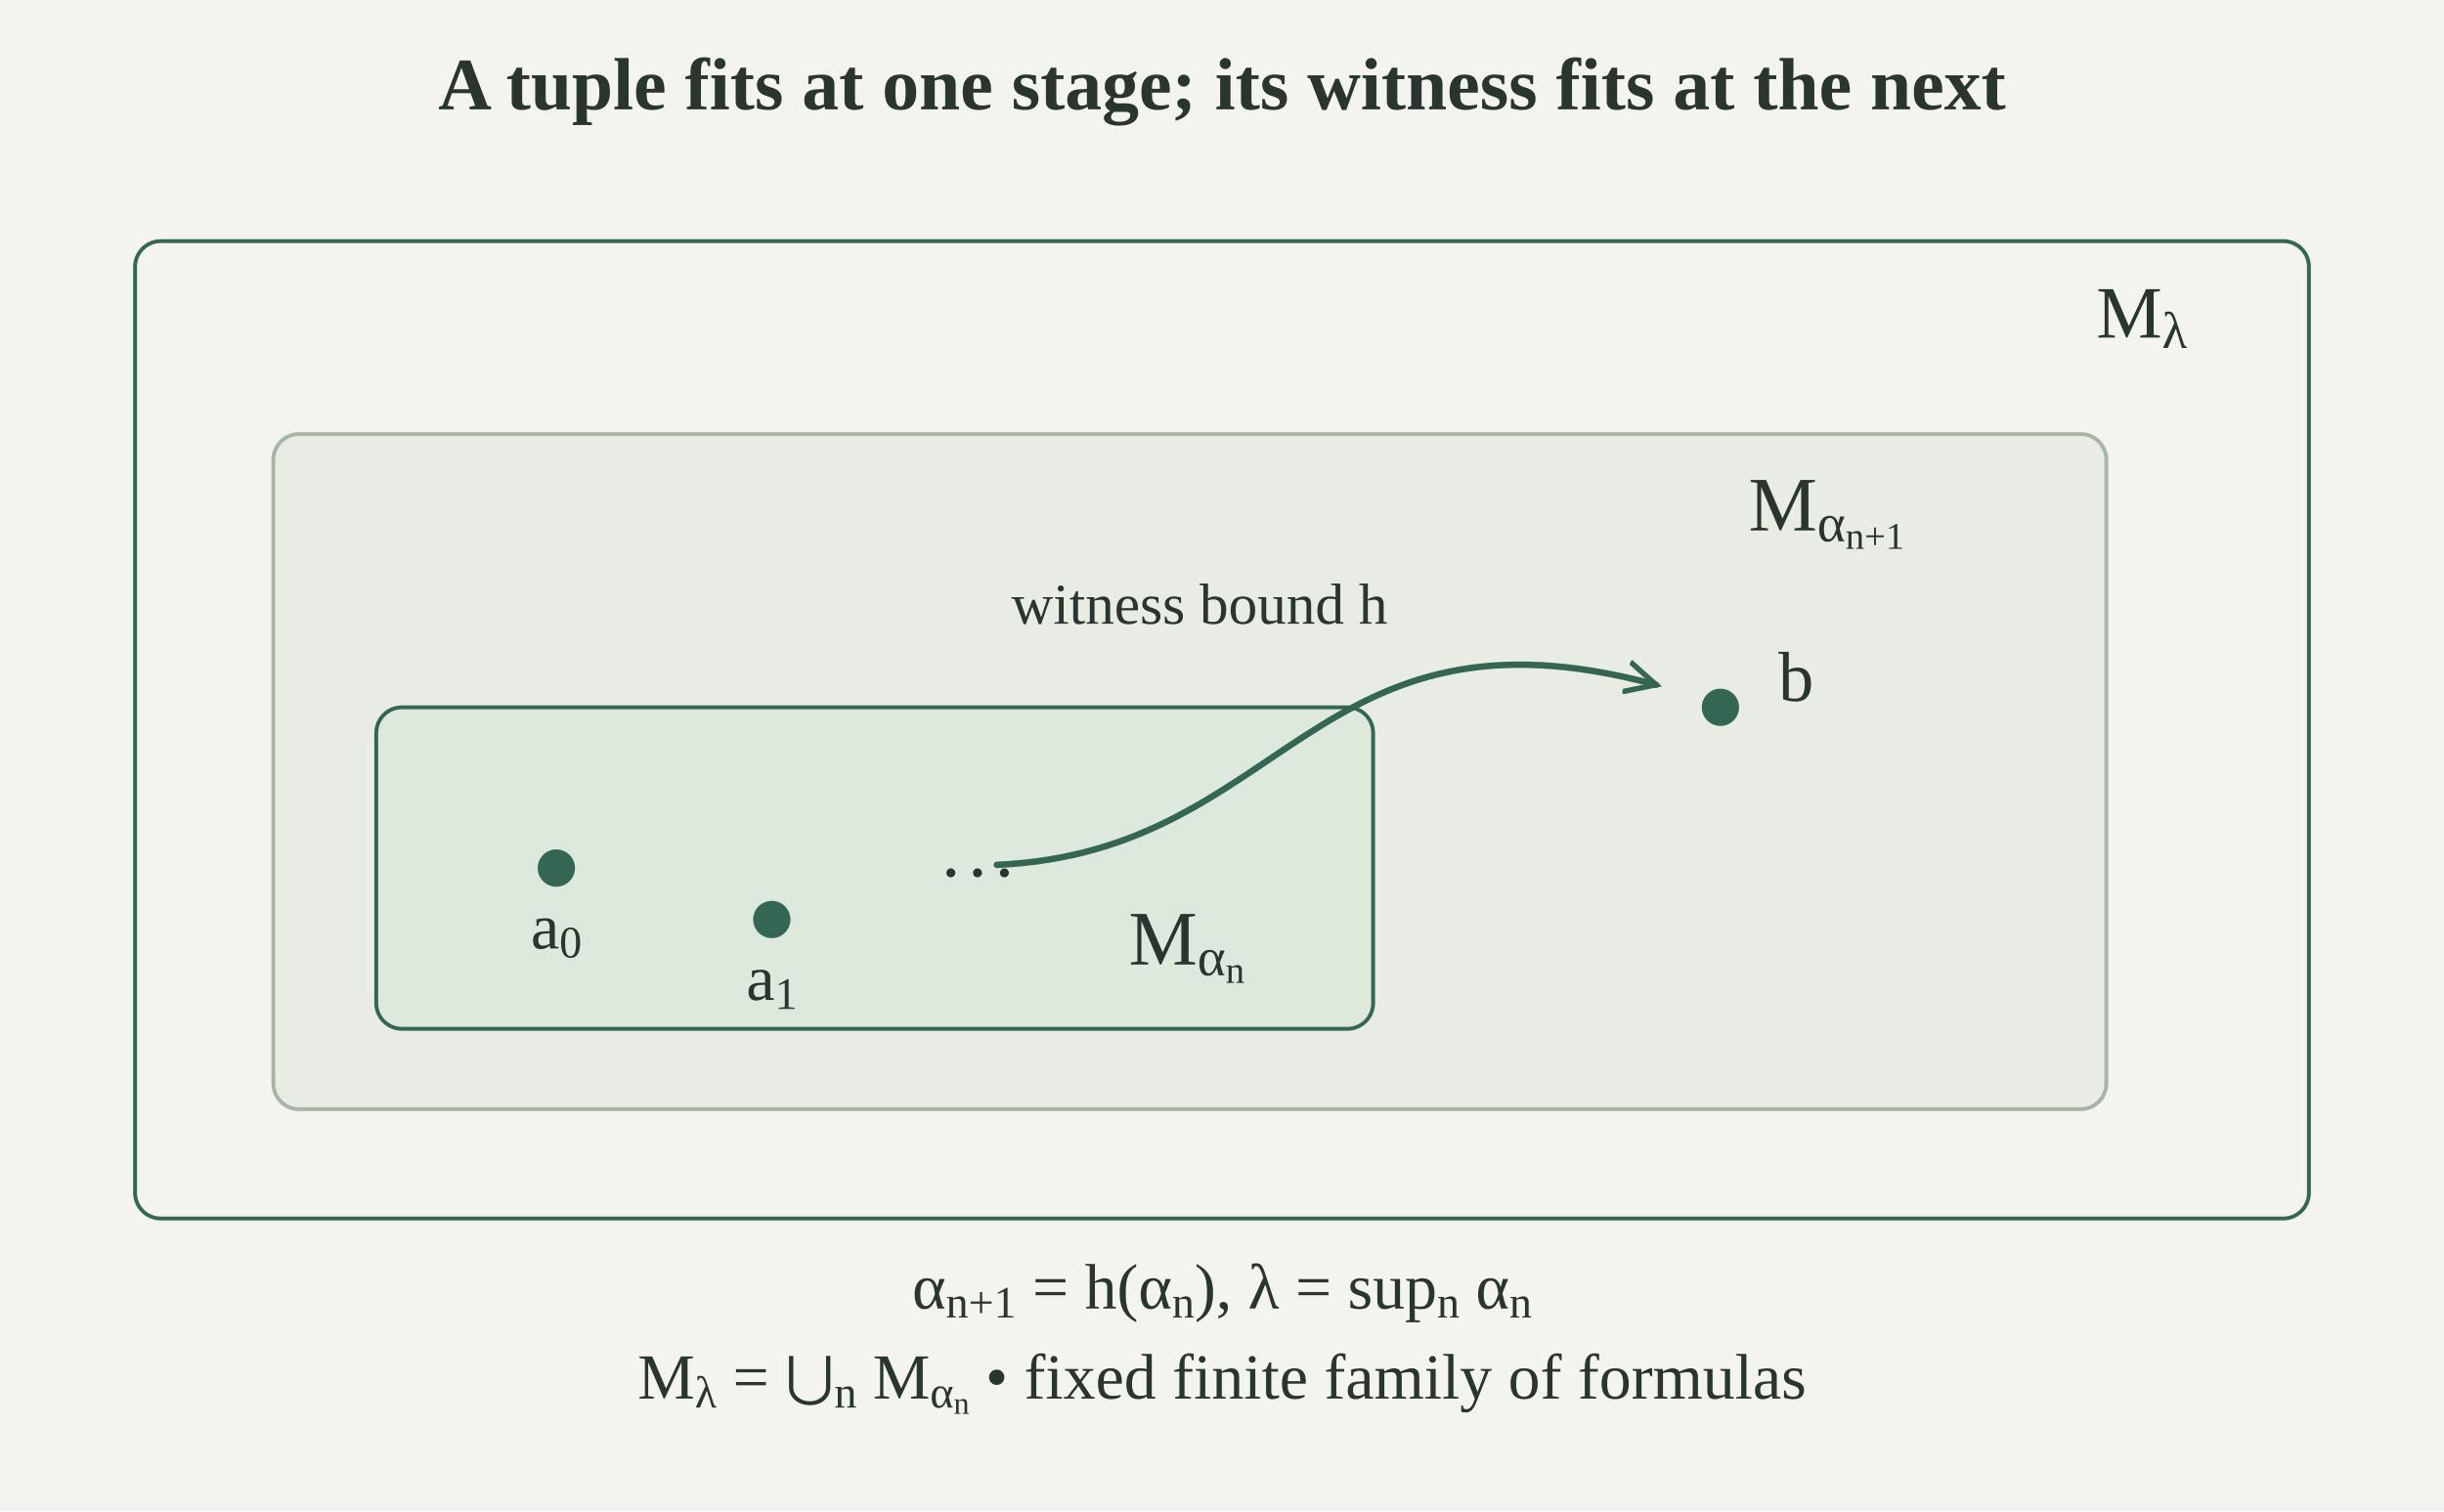
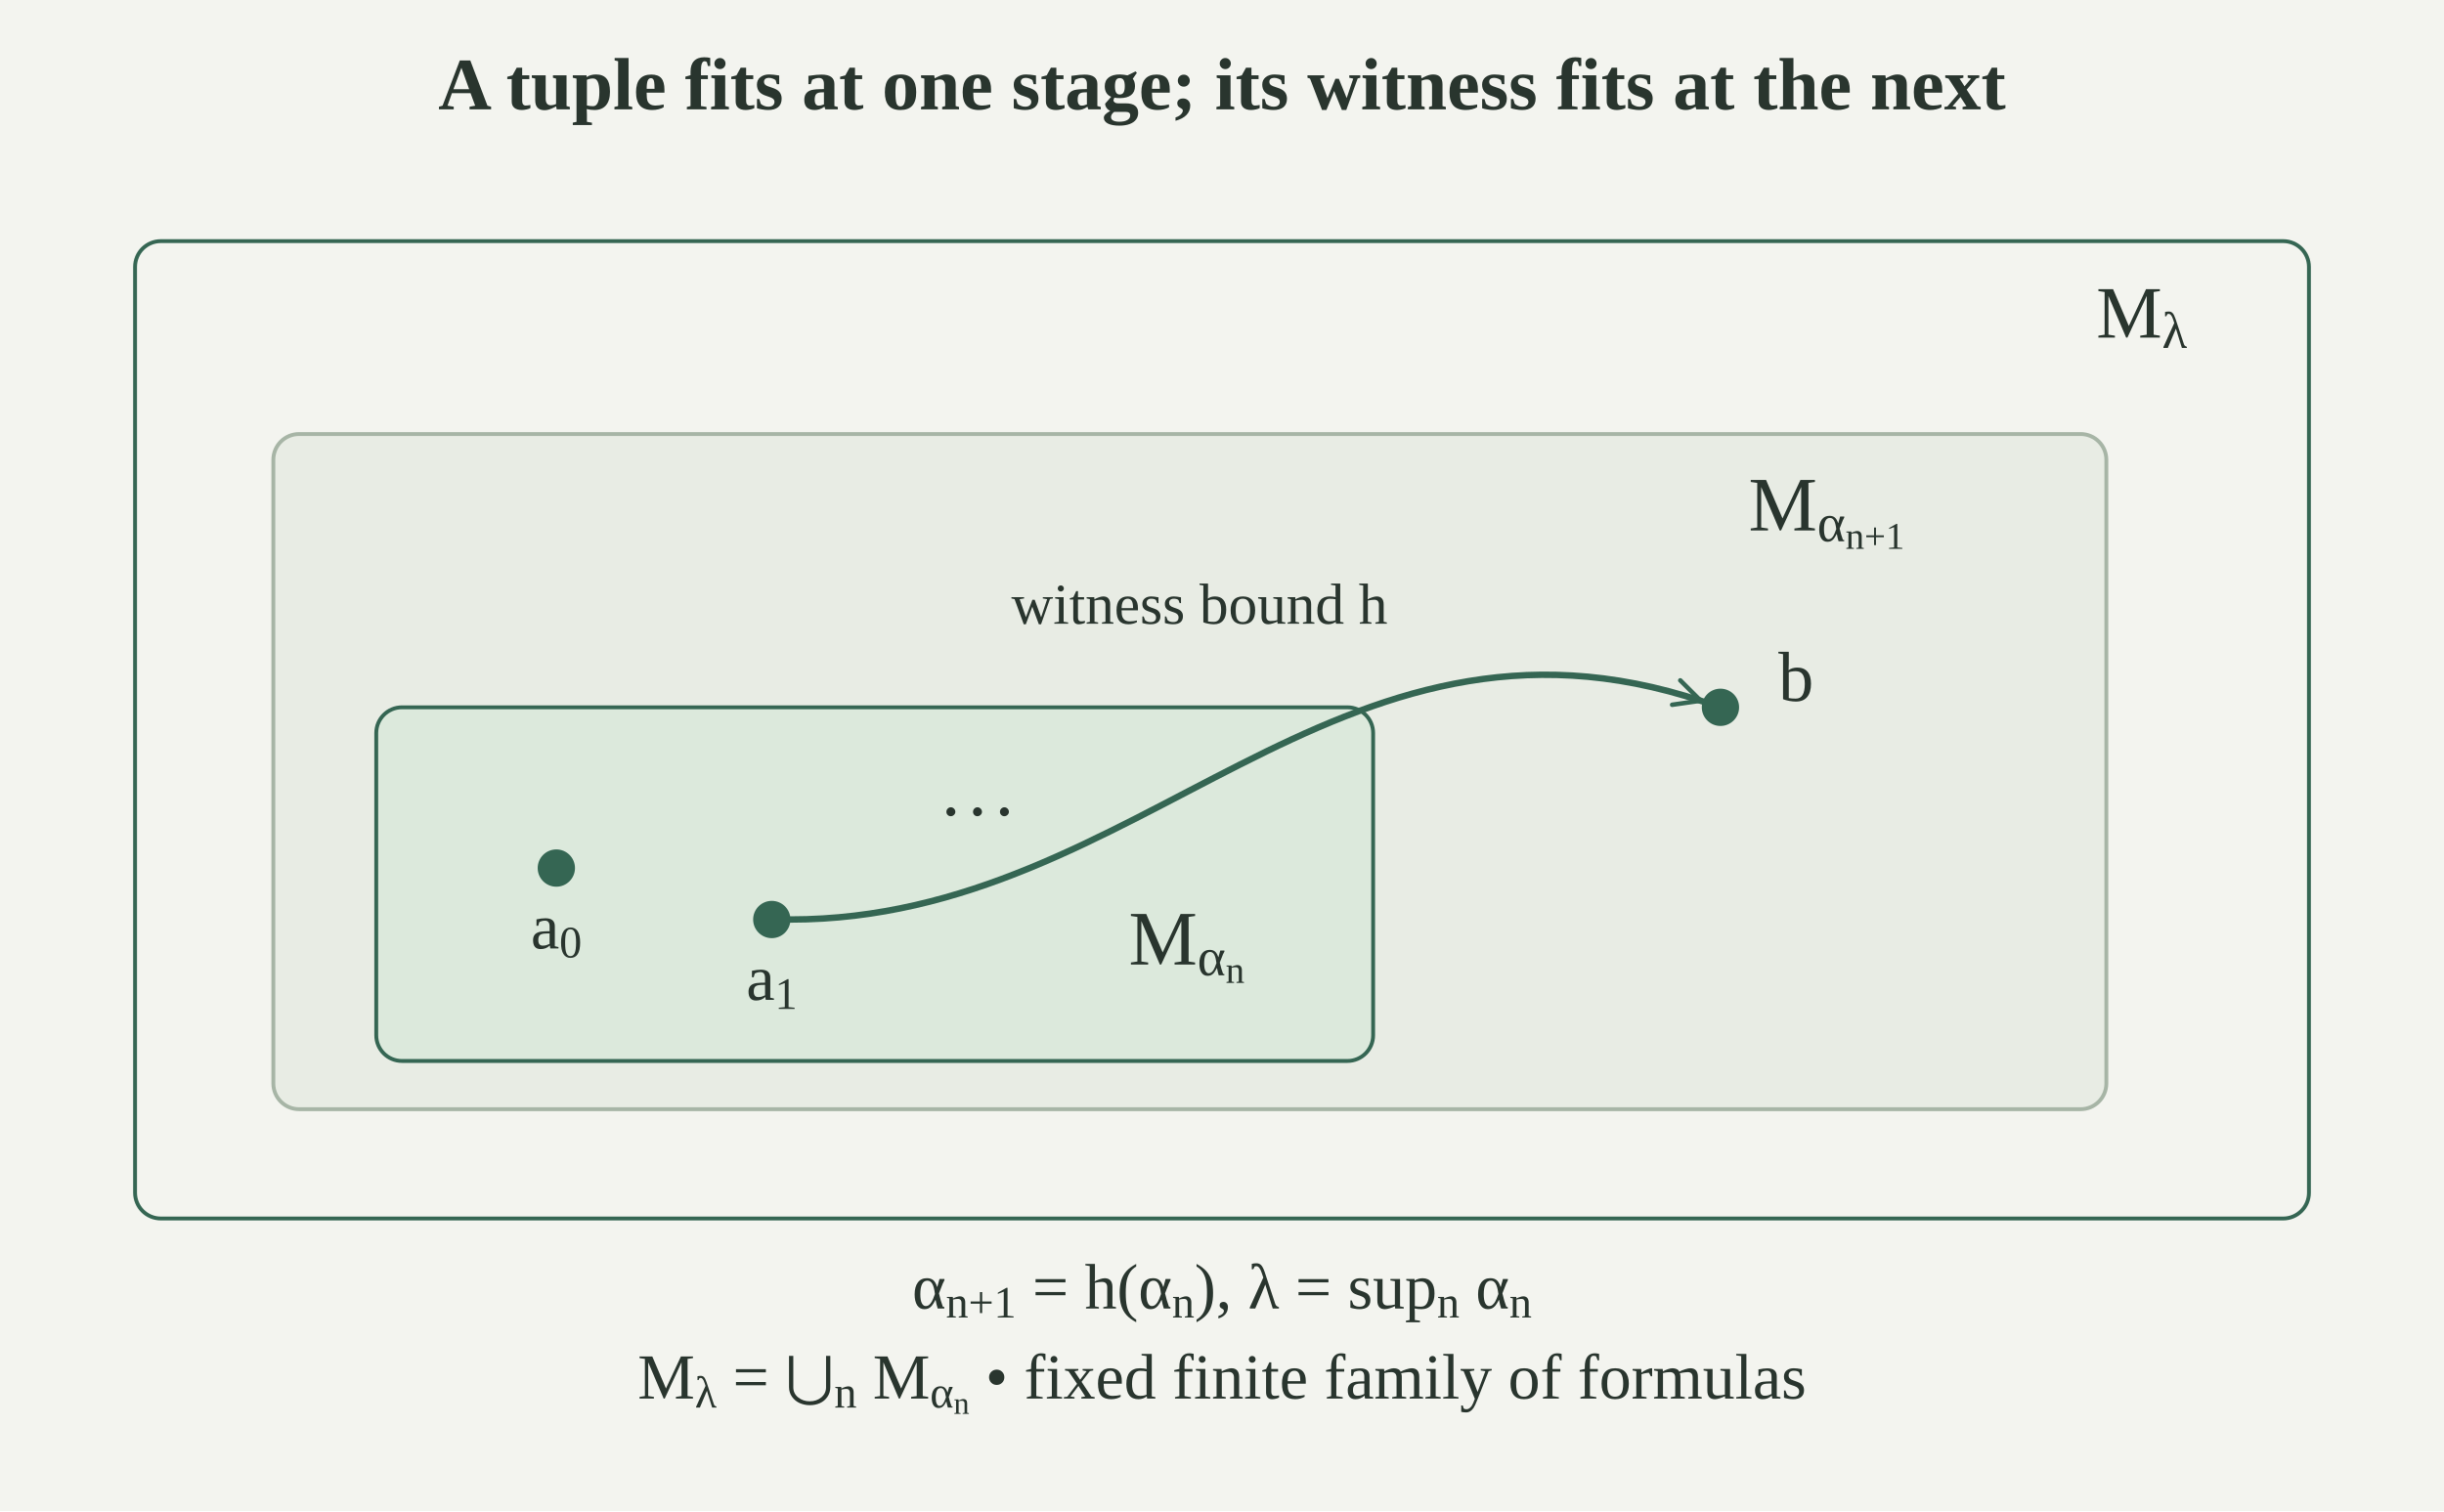
<svg xmlns="http://www.w3.org/2000/svg" width="760" height="470" viewBox="0 0 760 470" role="img" aria-labelledby="title desc">
  <rect width="760" height="470" fill="#f3f4ef" />
  <defs>
-     <marker id="arrow" viewBox="0 0 10 10" refX="8" refY="5" markerWidth="6" markerHeight="6" orient="auto-start-reverse">
-       <path d="M0 1L8 5L0 9" fill="none" stroke="#356653" stroke-width="1.4" />
+     <marker id="arrow" viewBox="-1 0 11 10" refX="8.7" refY="5" markerWidth="11" markerHeight="10" markerUnits="userSpaceOnUse" orient="auto">
+       <path d="M0 1L8 5L0 9" fill="none" stroke="#356653" stroke-width="1.4" stroke-linecap="round" stroke-linejoin="round" />
    </marker>
-     <marker id="grey-arrow" viewBox="0 0 10 10" refX="8" refY="5" markerWidth="6" markerHeight="6" orient="auto">
-       <path d="M0 1L8 5L0 9" fill="none" stroke="#768278" stroke-width="1.4" />
+     <marker id="grey-arrow" viewBox="-1 0 11 10" refX="8.7" refY="5" markerWidth="11" markerHeight="10" markerUnits="userSpaceOnUse" orient="auto">
+       <path d="M0 1L8 5L0 9" fill="none" stroke="#768278" stroke-width="1.4" stroke-linecap="round" stroke-linejoin="round" />
+     </marker>
+     <marker id="warn-arrow" viewBox="-1 0 11 10" refX="8.7" refY="5" markerWidth="11" markerHeight="10" markerUnits="userSpaceOnUse" orient="auto">
+       <path d="M0 1L8 5L0 9" fill="none" stroke="#8b6d48" stroke-width="1.4" stroke-linecap="round" stroke-linejoin="round" />
    </marker>
  </defs>
  <text x="380.0" y="34" font-family="Georgia, Times New Roman, serif" font-size="23" text-anchor="middle" fill="#29352e" font-weight="bold">A tuple fits at one stage; its witness fits at the next</text>
  <rect x="42" y="75" width="676" height="304" rx="8" fill="none" stroke="#356653" stroke-width="1.2" />
  <text x="666" y="105" font-family="Georgia, Times New Roman, serif" font-size="23" text-anchor="middle" fill="#29352e">M<tspan baseline-shift="sub" font-size="70%">λ</tspan>
  </text>
  <rect x="85" y="135" width="570" height="210" rx="8" fill="#e8ece4" stroke="#a7b5a6" stroke-width="1.2" />
  <text x="568" y="165" font-family="Georgia, Times New Roman, serif" font-size="24" text-anchor="middle" fill="#29352e">M<tspan baseline-shift="sub" font-size="70%">α<tspan baseline-shift="sub" font-size="70%">n+1</tspan>
    </tspan>
  </text>
-   <rect x="117" y="220" width="310" height="100" rx="8" fill="#dce9dc" stroke="#356653" stroke-width="1.2" />
+   <rect x="117" y="220" width="310" height="110" rx="8" fill="#dce9dc" stroke="#356653" stroke-width="1.2" />
  <text x="369" y="300" font-family="Georgia, Times New Roman, serif" font-size="24" text-anchor="middle" fill="#29352e">M<tspan baseline-shift="sub" font-size="70%">α<tspan baseline-shift="sub" font-size="70%">n</tspan>
    </tspan>
  </text>
  <circle cx="173" cy="270" r="5" fill="#356653" stroke="#356653" stroke-width="1.6" />
  <text x="173" y="295" font-family="Georgia, Times New Roman, serif" font-size="20" text-anchor="middle" fill="#29352e">a<tspan baseline-shift="sub" font-size="70%">0</tspan>
  </text>
  <circle cx="240" cy="286" r="5" fill="#356653" stroke="#356653" stroke-width="1.6" />
  <text x="240" y="311" font-family="Georgia, Times New Roman, serif" font-size="20" text-anchor="middle" fill="#29352e">a<tspan baseline-shift="sub" font-size="70%">1</tspan>
  </text>
-   <text x="304" y="278" font-family="Georgia, Times New Roman, serif" font-size="25" text-anchor="middle" fill="#29352e">⋯</text>
+   <text x="304" y="259" font-family="Georgia, Times New Roman, serif" font-size="25" text-anchor="middle" fill="#29352e">⋯</text>
  <circle cx="535" cy="220" r="5" fill="#356653" stroke="#356653" stroke-width="1.6" />
  <text x="553" y="218" font-family="Georgia, Times New Roman, serif" font-size="22" text-anchor="start" fill="#29352e">b</text>
-   <path d="M310 269C400 265 408 184 515 213" fill="none" stroke="#356653" stroke-width="2" stroke-linecap="round" stroke-linejoin="round" marker-end="url(#arrow)" />
+   <path d="M245.8 286.0C355 286 415 180 529.498 218.166" fill="none" stroke="#356653" stroke-width="2" stroke-linecap="round" stroke-linejoin="round" marker-end="url(#arrow)" />
  <text x="373" y="194" font-family="Georgia, Times New Roman, serif" font-size="18" text-anchor="middle" fill="#29352e">witness bound h</text>
  <text x="380" y="407" font-family="Georgia, Times New Roman, serif" font-size="20" text-anchor="middle" fill="#29352e">α<tspan baseline-shift="sub" font-size="70%">n+1</tspan> = h(α<tspan baseline-shift="sub" font-size="70%">n</tspan>),    λ = sup<tspan baseline-shift="sub" font-size="70%">n</tspan> α<tspan baseline-shift="sub" font-size="70%">n</tspan>
  </text>
  <text x="380" y="435" font-family="Georgia, Times New Roman, serif" font-size="20" text-anchor="middle" fill="#29352e">M<tspan baseline-shift="sub" font-size="70%">λ</tspan> = ⋃<tspan baseline-shift="sub" font-size="70%">n</tspan> M<tspan baseline-shift="sub" font-size="70%">α<tspan baseline-shift="sub" font-size="70%">n</tspan>
    </tspan>    •    fixed finite family of formulas</text>
</svg>
